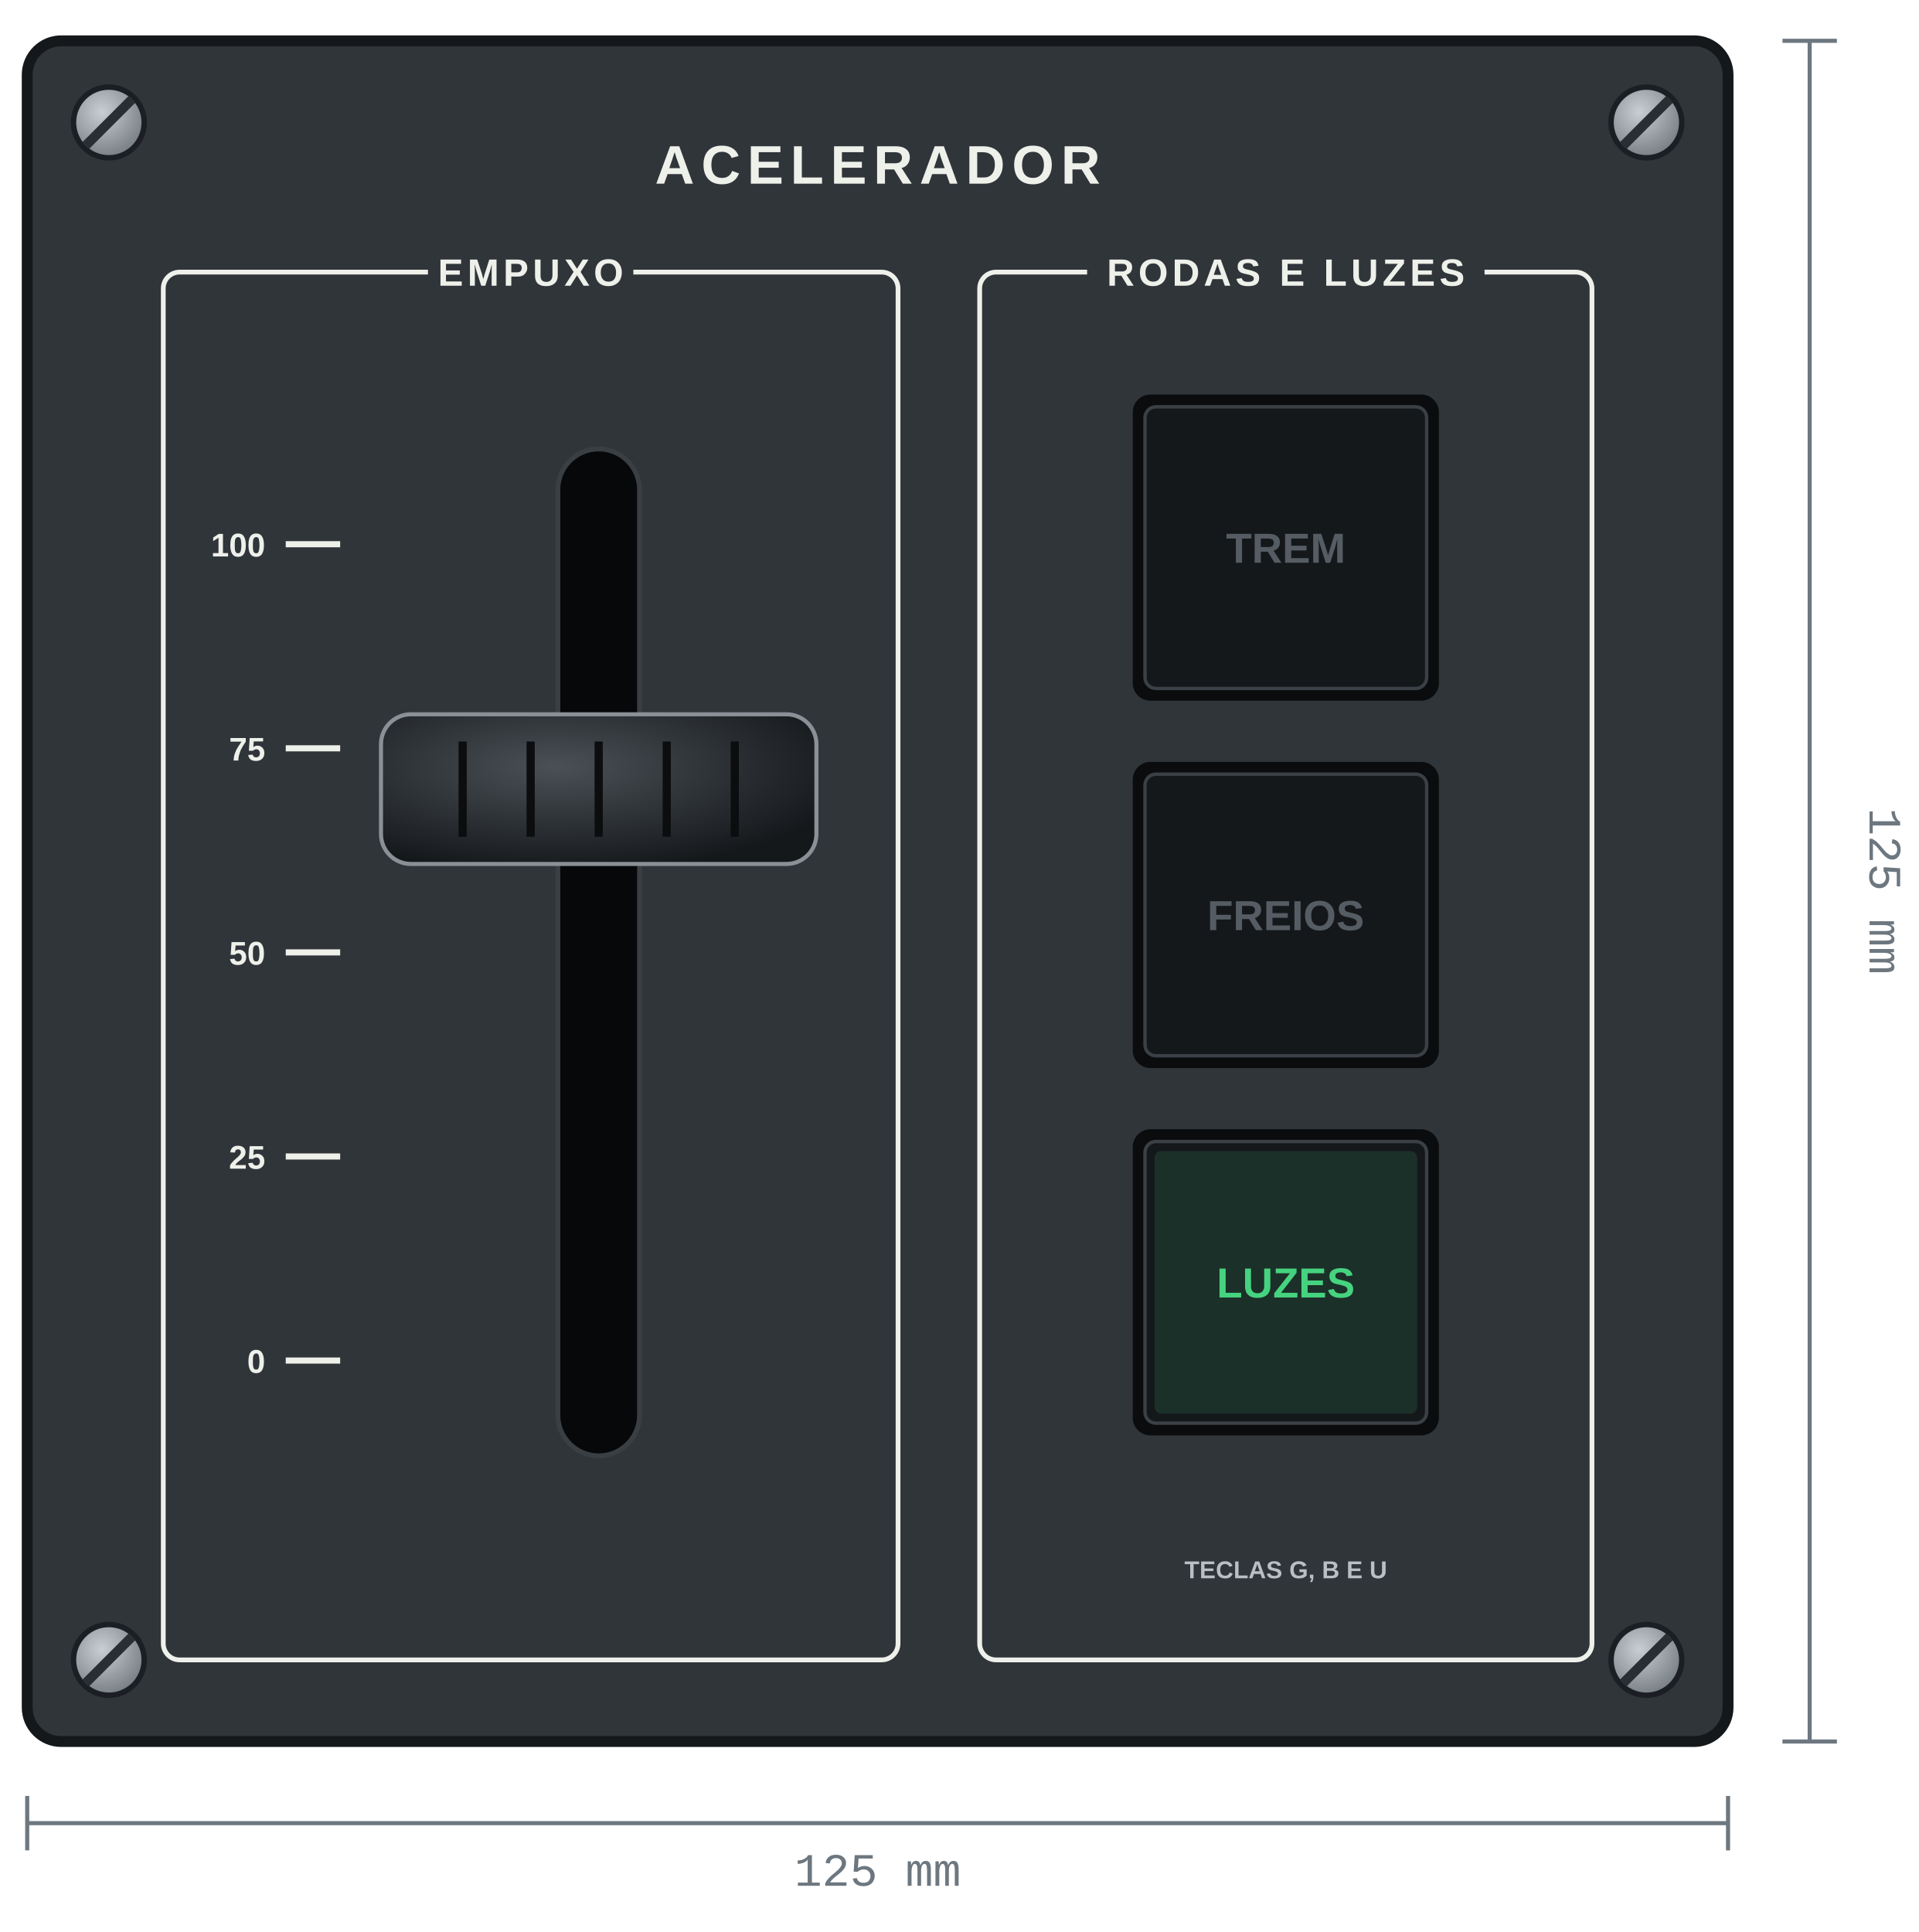
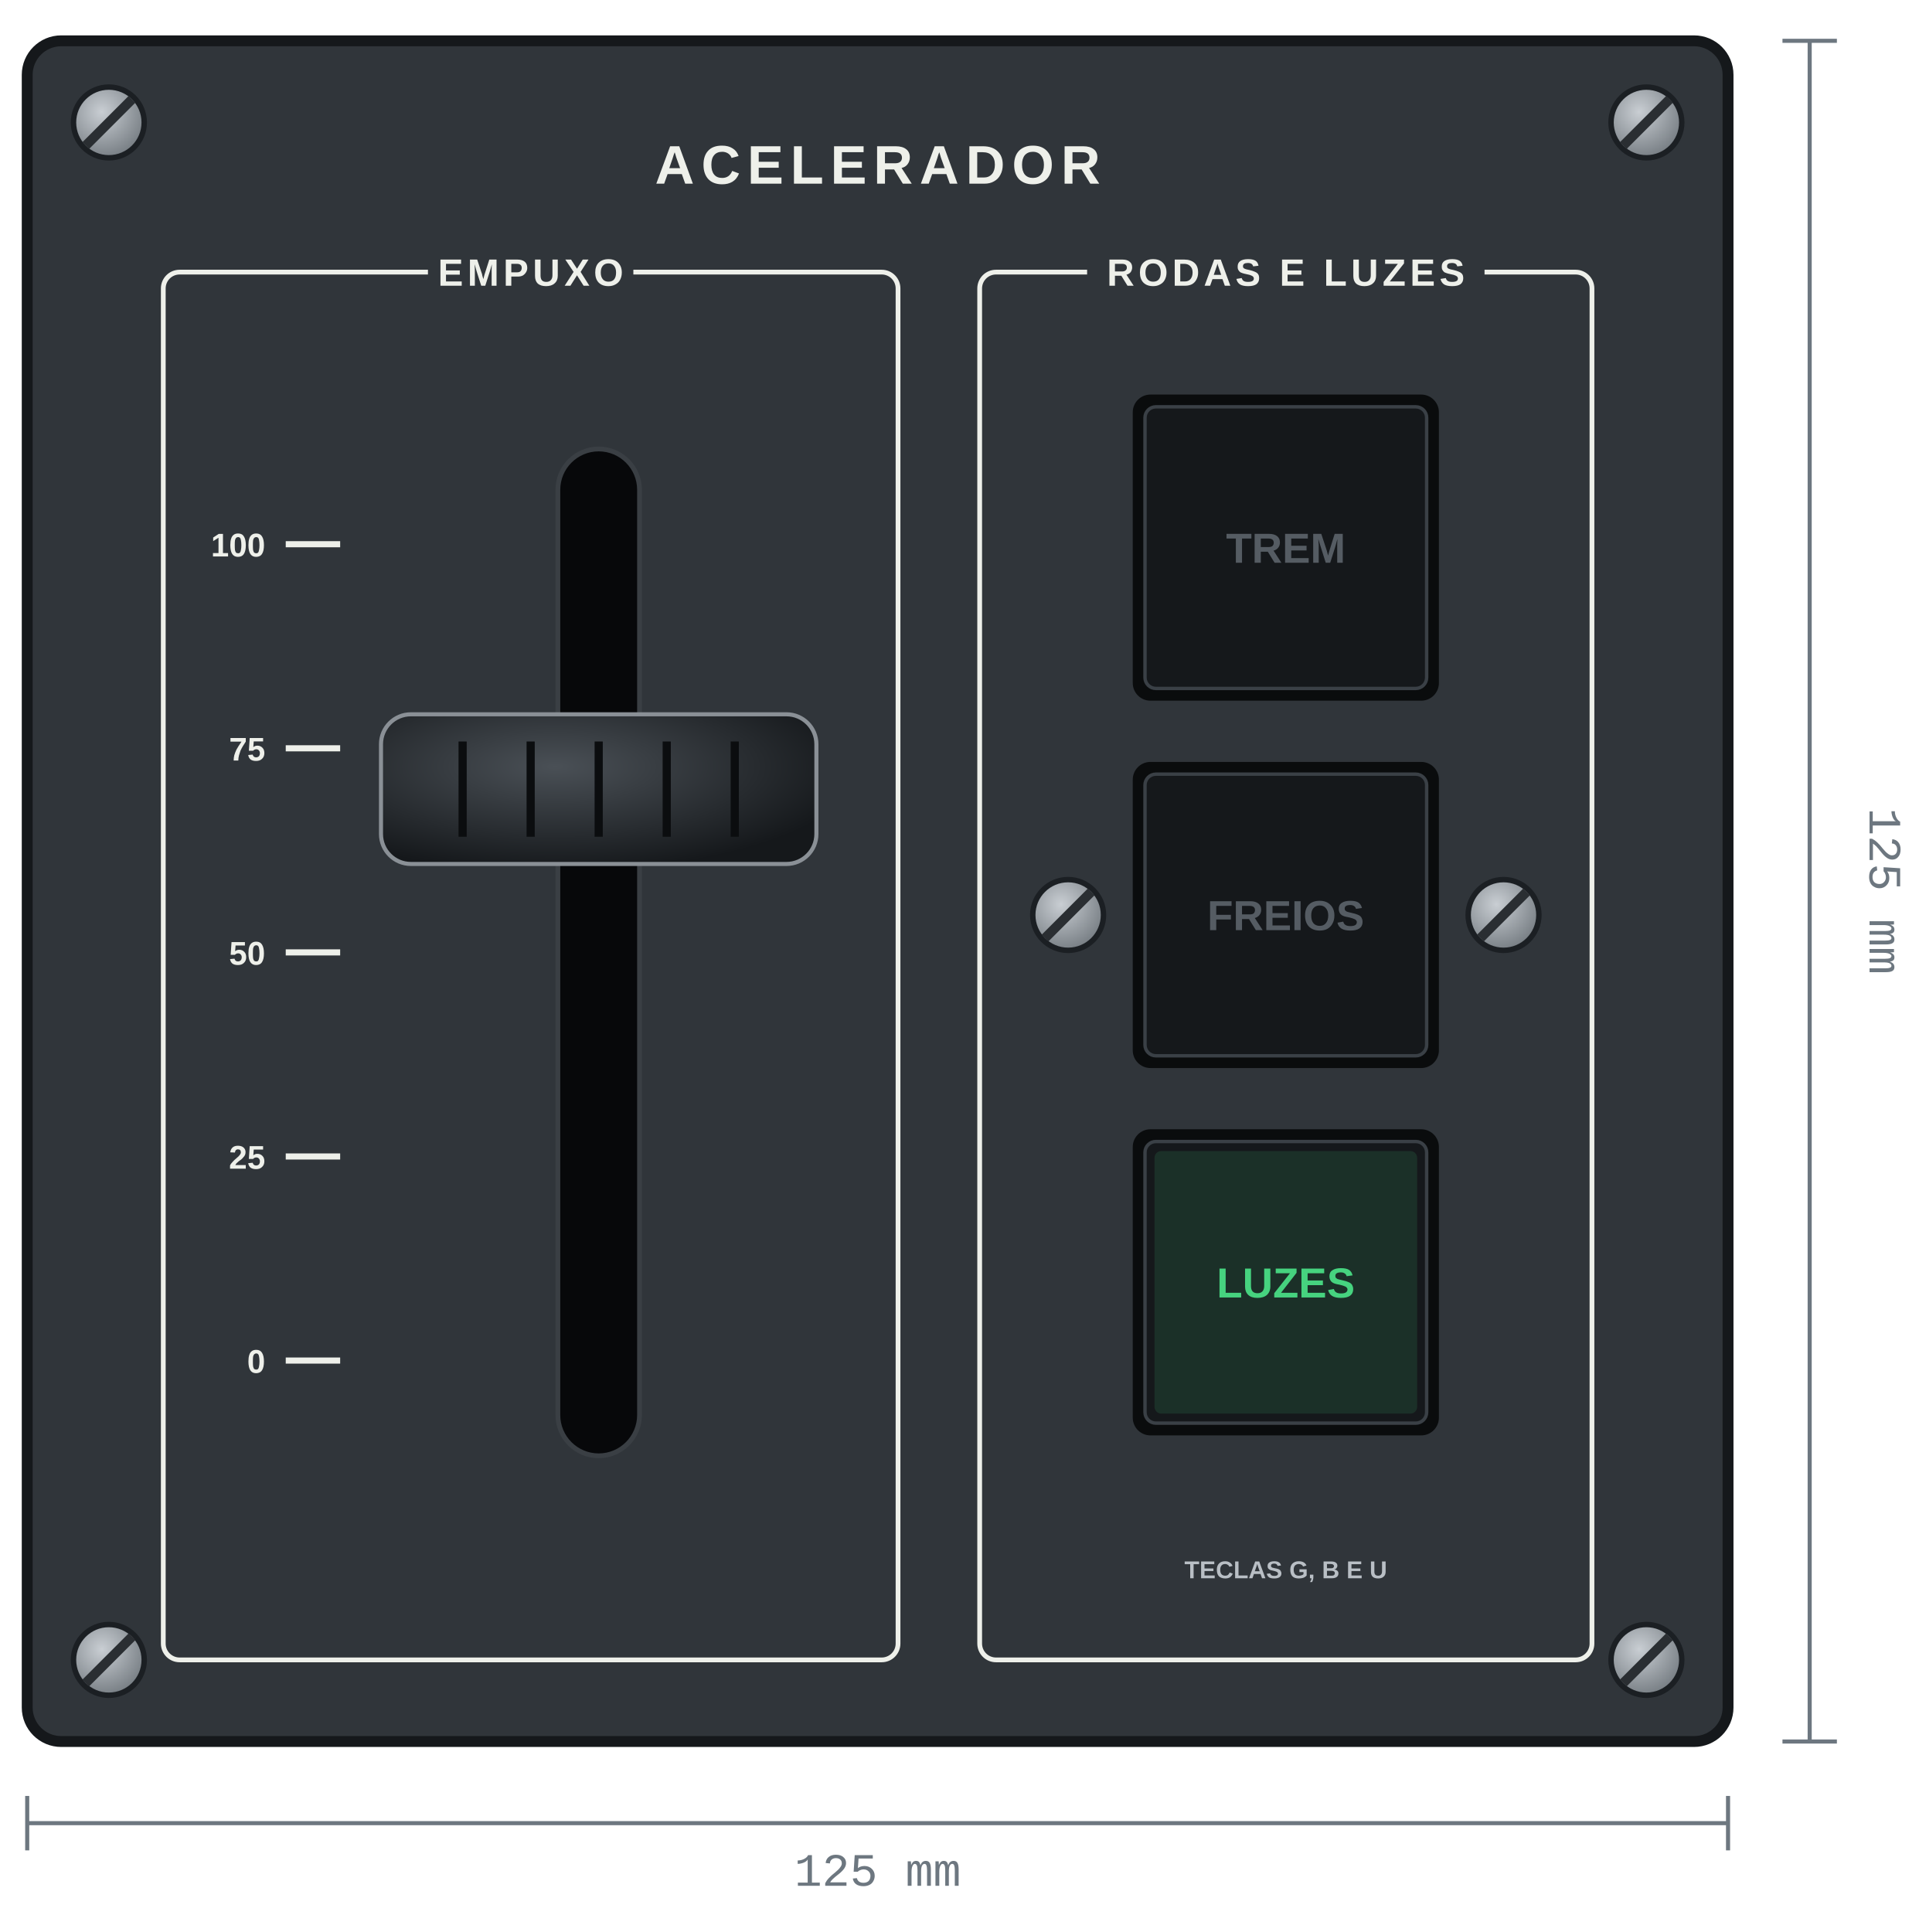
<svg xmlns="http://www.w3.org/2000/svg" viewBox="-2 -3 141 142" width="564" height="568" role="img" aria-label="Acelerador, 125 por 125 mm: alavanca deslizante com 60 mm de curso e os korry TREM, FREIOS e LUZES">
  <style>.lg{font-family:"B612","Arial Narrow",Arial,sans-serif;font-weight:700}.lcdt{font-family:"B612 Mono","Courier New",monospace;font-weight:700}.dimline{stroke:#6d7780;stroke-width:.3;fill:none}.dimtext{fill:#6d7780;font-family:"B612 Mono","Courier New",monospace;font-size:3.4px}</style>
  <defs>
    <pattern id="zebra" width="6" height="6" patternUnits="userSpaceOnUse" patternTransform="rotate(45)">
      <rect width="6" height="6" fill="#1b1d1f" />
      <rect width="3" height="6" fill="#e7b416" />
    </pattern>
    <radialGradient id="knob" cx="40%" cy="35%" r="70%">
      <stop offset="0" stop-color="#4a5056" />
      <stop offset="1" stop-color="#15181b" />
    </radialGradient>
    <radialGradient id="nut" cx="40%" cy="35%" r="75%">
      <stop offset="0" stop-color="#c9ced3" />
      <stop offset="1" stop-color="#6c7379" />
    </radialGradient>
  </defs>
  <rect x="0" y="0" width="125" height="125" rx="2.5" fill="#30353a" stroke="#15181b" stroke-width=".8" />
  <circle cx="6" cy="6" r="2.6" fill="url(#nut)" stroke="#1b1f23" stroke-width=".4" />
  <line x1="4.3" y1="7.7" x2="7.7" y2="4.3" stroke="#2a2e32" stroke-width=".7" />
  <circle cx="119" cy="6" r="2.6" fill="url(#nut)" stroke="#1b1f23" stroke-width=".4" />
  <line x1="117.3" y1="7.7" x2="120.7" y2="4.3" stroke="#2a2e32" stroke-width=".7" />
  <circle cx="6" cy="119" r="2.6" fill="url(#nut)" stroke="#1b1f23" stroke-width=".4" />
  <line x1="4.3" y1="120.7" x2="7.7" y2="117.3" stroke="#2a2e32" stroke-width=".7" />
  <circle cx="119" cy="119" r="2.6" fill="url(#nut)" stroke="#1b1f23" stroke-width=".4" />
  <line x1="117.3" y1="120.7" x2="120.7" y2="117.3" stroke="#2a2e32" stroke-width=".7" />
  <text class="lg" x="62.5" y="10.5" font-size="4" text-anchor="middle" fill="#eef0ea" letter-spacing=".5">ACELERADOR</text>
  <rect x="10" y="17" width="54" height="102" rx="1.2" fill="none" stroke="#eef0ea" stroke-width=".35" />
  <rect x="29.452" y="15" width="15.096" height="4" fill="#30353a" />
  <text class="lg" x="37" y="18" font-size="2.8" text-anchor="middle" fill="#eef0ea" letter-spacing=".3">EMPUXO</text>
  <rect x="39" y="30" width="6" height="74" rx="3" fill="#07080a" stroke="#3a3f44" stroke-width=".35" />
  <line x1="19" y1="97" x2="23" y2="97" stroke="#eef0ea" stroke-width=".45" />
  <text class="lg" x="17.5" y="97.9" font-size="2.4" text-anchor="end" fill="#eef0ea">0</text>
  <line x1="19" y1="82" x2="23" y2="82" stroke="#eef0ea" stroke-width=".45" />
  <text class="lg" x="17.5" y="82.9" font-size="2.4" text-anchor="end" fill="#eef0ea">25</text>
  <line x1="19" y1="67" x2="23" y2="67" stroke="#eef0ea" stroke-width=".45" />
  <text class="lg" x="17.5" y="67.9" font-size="2.4" text-anchor="end" fill="#eef0ea">50</text>
  <line x1="19" y1="52" x2="23" y2="52" stroke="#eef0ea" stroke-width=".45" />
  <text class="lg" x="17.5" y="52.9" font-size="2.4" text-anchor="end" fill="#eef0ea">75</text>
  <line x1="19" y1="37" x2="23" y2="37" stroke="#eef0ea" stroke-width=".45" />
  <text class="lg" x="17.5" y="37.9" font-size="2.4" text-anchor="end" fill="#eef0ea">100</text>
  <rect x="40" y="52" width="4" height="6" fill="#1a1d20" />
  <rect x="26" y="49.5" width="32" height="11" rx="2.2" fill="url(#knob)" stroke="#8a9096" stroke-width=".3" />
  <line x1="32" y1="51.5" x2="32" y2="58.5" stroke="#0b0d0f" stroke-width=".6" />
  <line x1="37" y1="51.5" x2="37" y2="58.5" stroke="#0b0d0f" stroke-width=".6" />
  <line x1="42" y1="51.5" x2="42" y2="58.5" stroke="#0b0d0f" stroke-width=".6" />
  <line x1="47" y1="51.5" x2="47" y2="58.5" stroke="#0b0d0f" stroke-width=".6" />
  <line x1="52" y1="51.5" x2="52" y2="58.5" stroke="#0b0d0f" stroke-width=".6" />
  <rect x="70" y="17" width="45" height="102" rx="1.2" fill="none" stroke="#eef0ea" stroke-width=".35" />
  <rect x="77.896" y="15" width="29.208" height="4" fill="#30353a" />
  <text class="lg" x="92.5" y="18" font-size="2.8" text-anchor="middle" fill="#eef0ea" letter-spacing=".3">RODAS E LUZES</text>
  <rect x="81.25" y="26" width="22.5" height="22.5" rx="1.3" fill="#0a0c0d" />
  <rect x="82.15" y="26.9" width="20.7" height="20.7" rx=".8" fill="#15181b" stroke="#3a4046" stroke-width=".25" />
  <text class="lg" x="92.5" y="38.366" font-size="3.1" text-anchor="middle" fill="#555c63">TREM</text>
  <rect x="81.25" y="53" width="22.5" height="22.5" rx="1.3" fill="#0a0c0d" />
  <rect x="82.15" y="53.9" width="20.7" height="20.7" rx=".8" fill="#15181b" stroke="#3a4046" stroke-width=".25" />
  <text class="lg" x="92.5" y="65.366" font-size="3.1" text-anchor="middle" fill="#555c63">FREIOS</text>
  <rect x="81.25" y="80" width="22.5" height="22.5" rx="1.3" fill="#0a0c0d" />
  <rect x="82.15" y="80.9" width="20.7" height="20.7" rx=".8" fill="#15181b" stroke="#3a4046" stroke-width=".25" />
  <rect x="82.85" y="81.6" width="19.3" height="19.3" rx=".5" fill="#46d37f" opacity=".13" />
  <text class="lg" x="92.5" y="92.366" font-size="3.1" text-anchor="middle" fill="#46d37f">LUZES</text>
  <text class="lg" x="92.5" y="113" font-size="1.8" text-anchor="middle" fill="#b9bfc5">TECLAS G, B E U</text>
+   <circle cx="76.5" cy="64.25" r="2.6" fill="url(#nut)" stroke="#1b1f23" stroke-width=".4" />
+   <line x1="74.8" y1="65.95" x2="78.2" y2="62.55" stroke="#2a2e32" stroke-width=".7" />
+   <circle cx="108.5" cy="64.25" r="2.6" fill="url(#nut)" stroke="#1b1f23" stroke-width=".4" />
+   <line x1="106.8" y1="65.95" x2="110.2" y2="62.55" stroke="#2a2e32" stroke-width=".7" />
  <line class="dimline" x1="0" y1="131" x2="125" y2="131" />
  <line class="dimline" x1="0" y1="129" x2="0" y2="133" />
  <line class="dimline" x1="125" y1="129" x2="125" y2="133" />
  <text class="dimtext" x="62.5" y="135.6" text-anchor="middle">125 mm</text>
  <line class="dimline" x1="131" y1="0" x2="131" y2="125" />
  <line class="dimline" x1="129" y1="0" x2="133" y2="0" />
  <line class="dimline" x1="129" y1="125" x2="133" y2="125" />
  <text class="dimtext" transform="translate(135.4 62.5) rotate(90)" text-anchor="middle">125 mm</text>
</svg>
